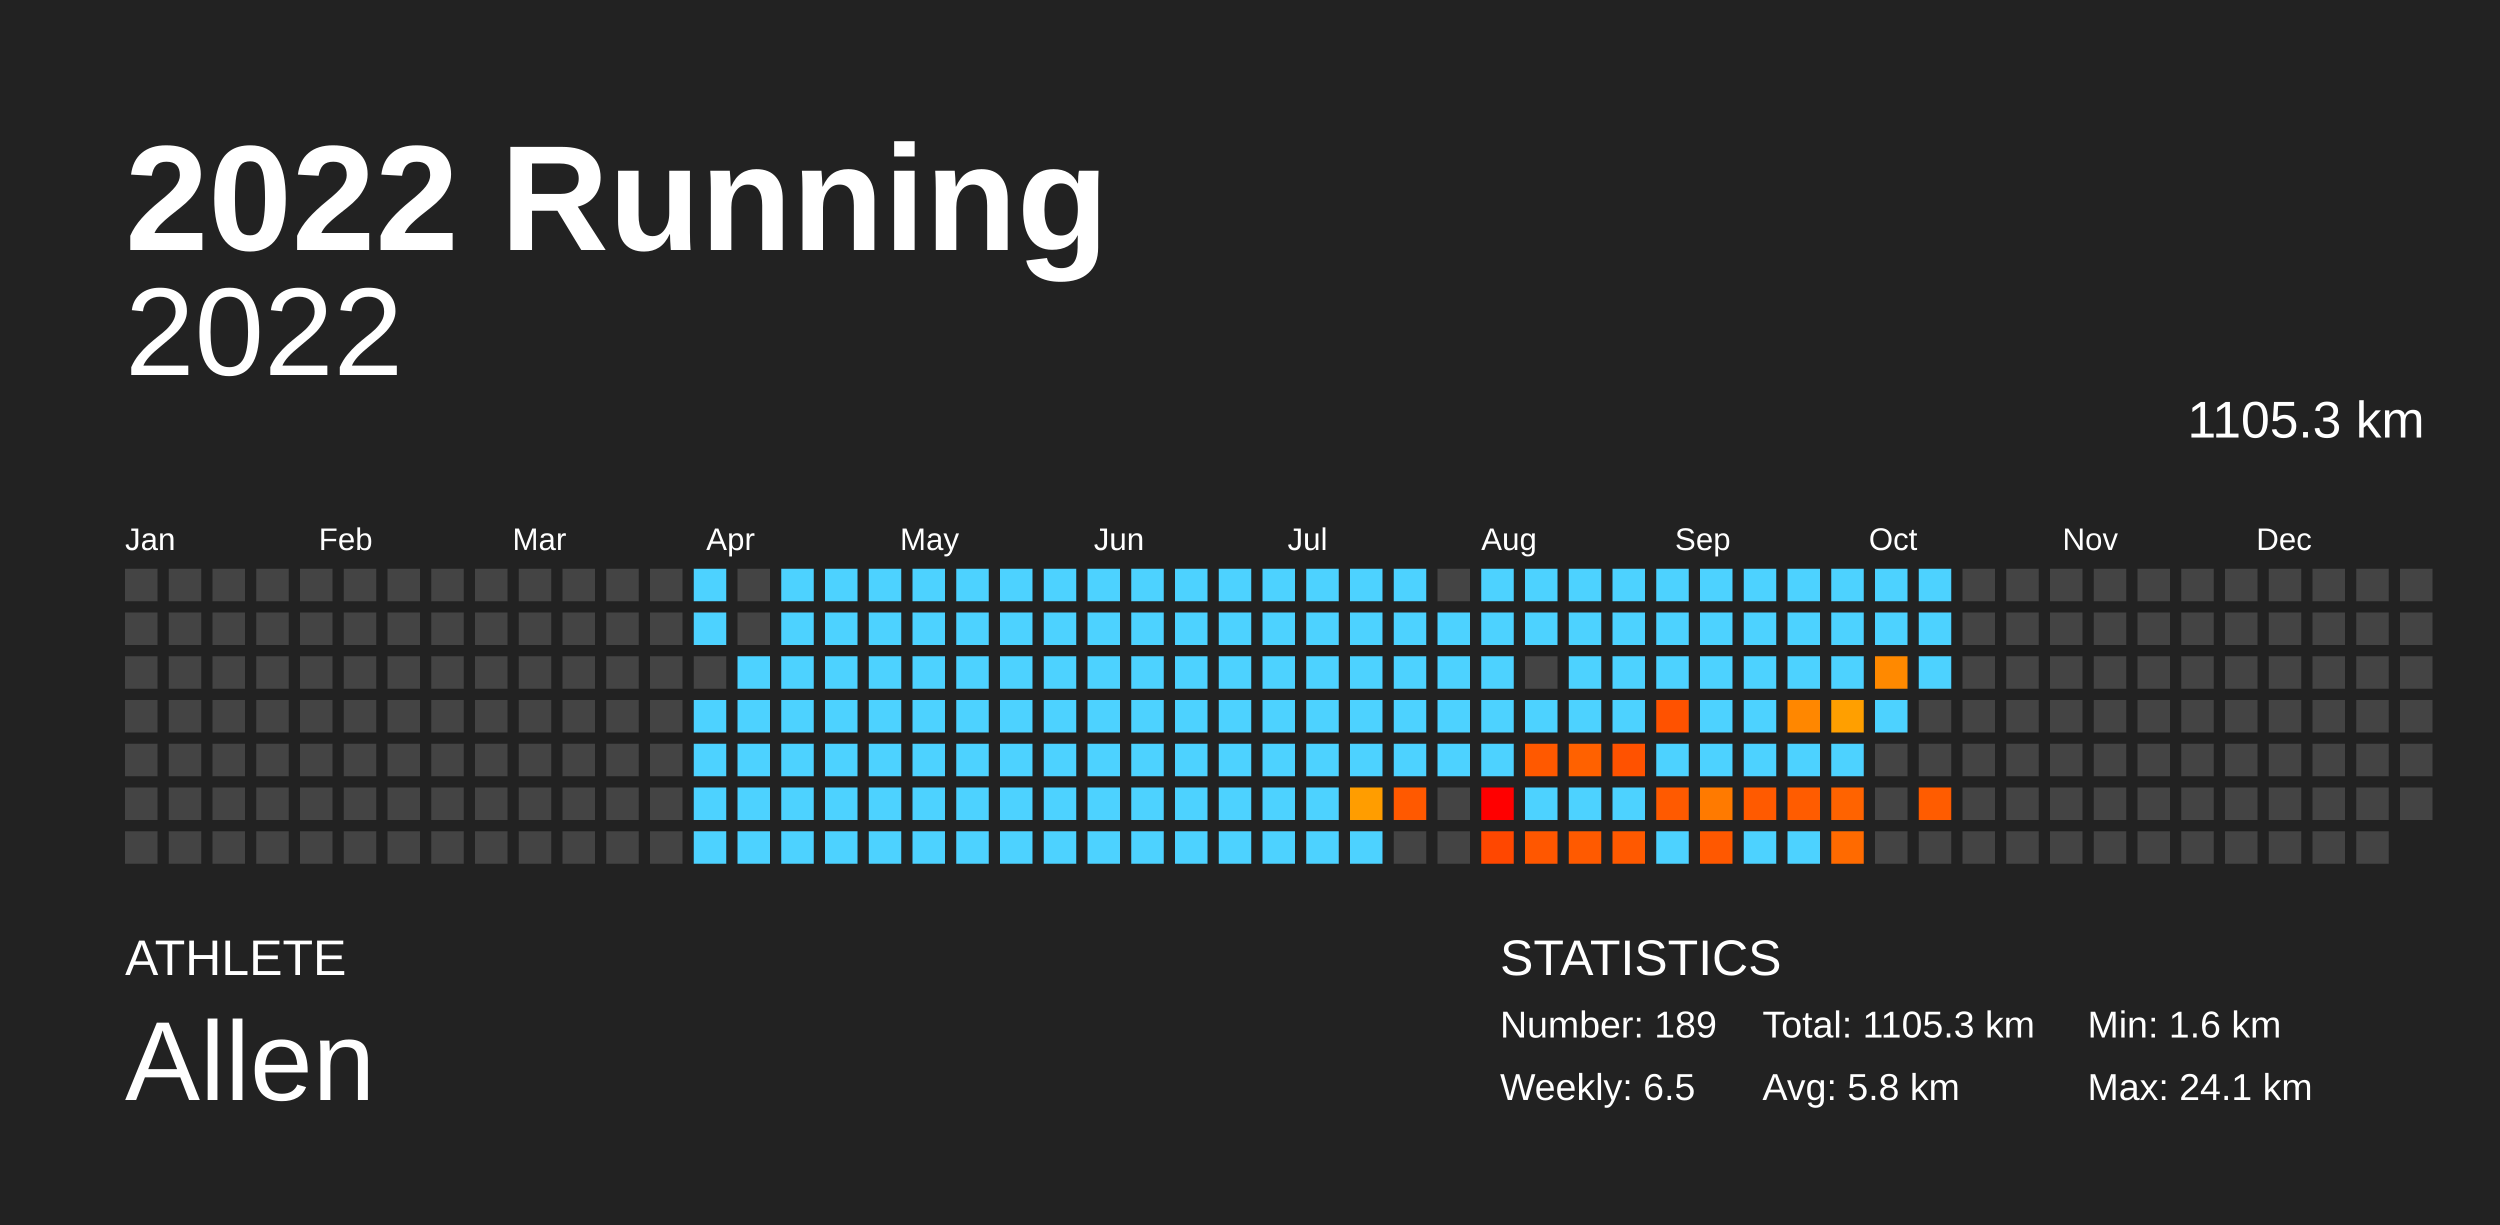
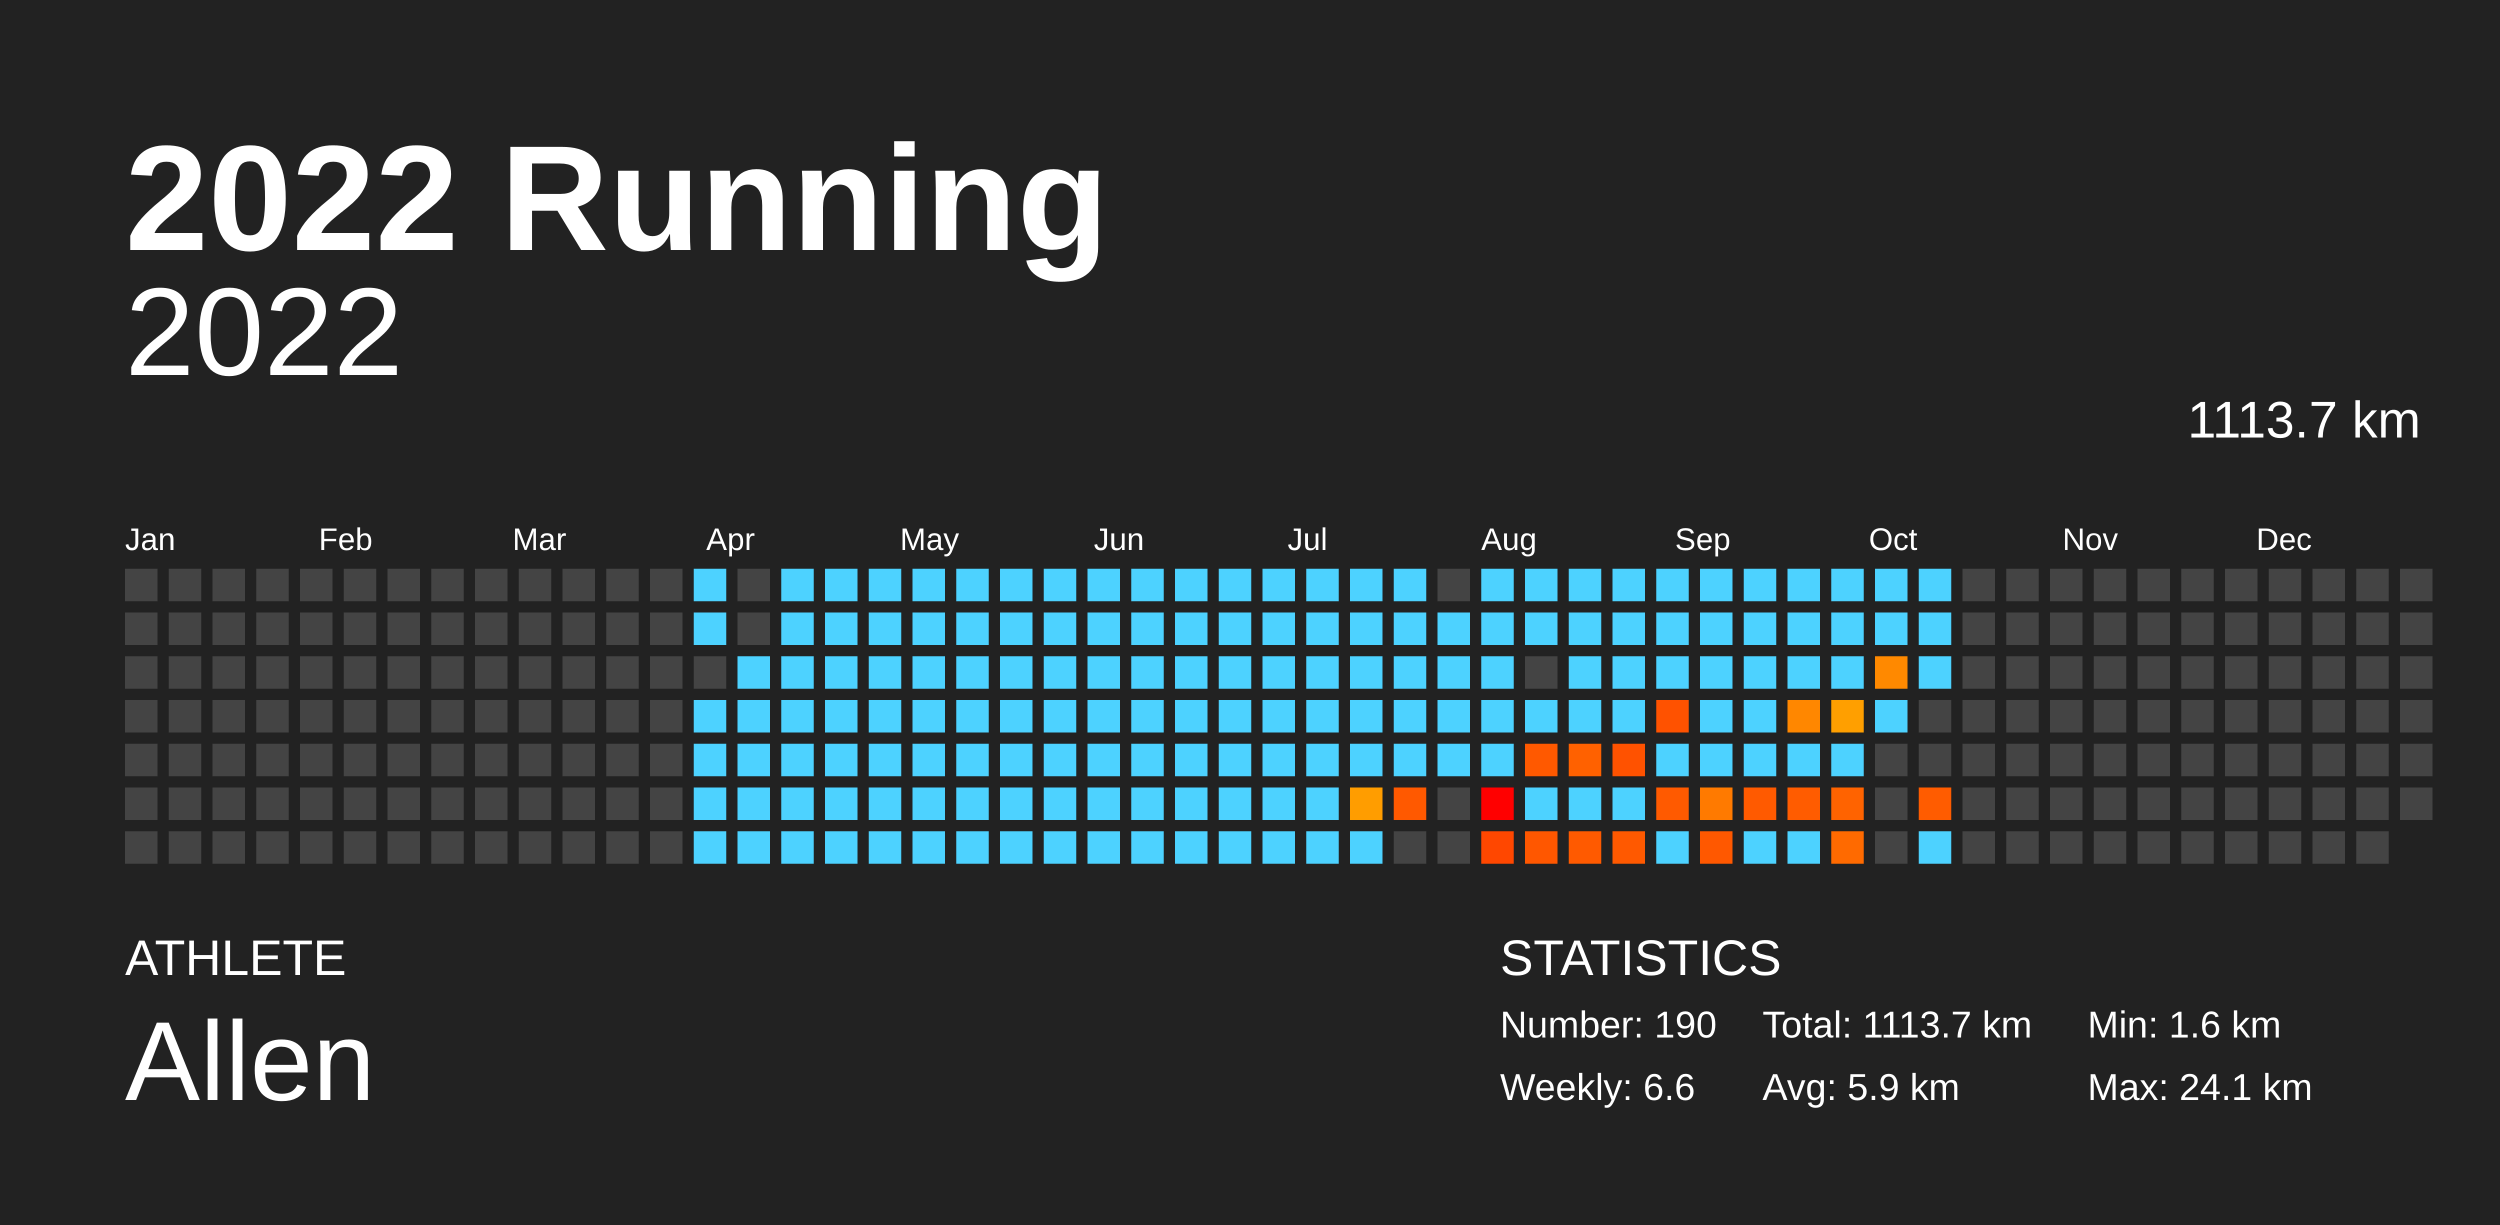
<svg xmlns="http://www.w3.org/2000/svg" baseProfile="full" height="98mm" version="1.1" viewBox="0,0,200,98" width="200mm">
  <defs />
  <rect fill="#222222" height="98" width="200" x="0" y="0" />
  <text fill="#FFFFFF" style="font-size:12px; font-family:Arial; font-weight:bold;" x="10" y="20">2022 Running</text>
  <text fill="#FFFFFF" style="font-size:4px; font-family:Arial" x="10" y="78">ATHLETE</text>
  <text fill="#FFFFFF" style="font-size:9px; font-family:Arial" x="10" y="88">Allen</text>
  <text fill="#FFFFFF" style="font-size:4px; font-family:Arial" x="120" y="78">STATISTICS</text>
-   <text fill="#FFFFFF" style="font-size:3px; font-family:Arial" x="120" y="83">Number: 189</text>
-   <text fill="#FFFFFF" style="font-size:3px; font-family:Arial" x="120" y="88">Weekly: 6.5</text>
-   <text fill="#FFFFFF" style="font-size:3px; font-family:Arial" x="141" y="83">Total: 1105.3 km</text>
-   <text fill="#FFFFFF" style="font-size:3px; font-family:Arial" x="141" y="88">Avg: 5.8 km</text>
+   <text fill="#FFFFFF" style="font-size:3px; font-family:Arial" x="120" y="83">Number: 190</text>
+   <text fill="#FFFFFF" style="font-size:3px; font-family:Arial" x="120" y="88">Weekly: 6.6</text>
+   <text fill="#FFFFFF" style="font-size:3px; font-family:Arial" x="141" y="83">Total: 1113.7 km</text>
+   <text fill="#FFFFFF" style="font-size:3px; font-family:Arial" x="141" y="88">Avg: 5.9 km</text>
  <text fill="#FFFFFF" style="font-size:3px; font-family:Arial" x="167" y="83">Min: 1.6 km</text>
  <text fill="#FFFFFF" style="font-size:3px; font-family:Arial" x="167" y="88">Max: 24.1 km</text>
  <text alignment-baseline="hanging" fill="#FFFFFF" style="font-size:10.0px; font-family:Arial;" x="10" y="30">2022</text>
-   <text alignment-baseline="hanging" fill="#FFFFFF" style="font-size:4.125px; font-family:Arial;" x="175" y="35">1105.3 km</text>
+   <text alignment-baseline="hanging" fill="#FFFFFF" style="font-size:4.125px; font-family:Arial;" x="175" y="35">1113.7 km</text>
  <text fill="#FFFFFF" style="font-size:2.5px; font-family:Arial" x="10.0" y="44">Jan</text>
  <text fill="#FFFFFF" style="font-size:2.5px; font-family:Arial" x="25.5" y="44">Feb</text>
  <text fill="#FFFFFF" style="font-size:2.5px; font-family:Arial" x="41.0" y="44">Mar</text>
  <text fill="#FFFFFF" style="font-size:2.5px; font-family:Arial" x="56.5" y="44">Apr</text>
  <text fill="#FFFFFF" style="font-size:2.5px; font-family:Arial" x="72.0" y="44">May</text>
  <text fill="#FFFFFF" style="font-size:2.5px; font-family:Arial" x="87.5" y="44">Jun</text>
  <text fill="#FFFFFF" style="font-size:2.5px; font-family:Arial" x="103.0" y="44">Jul</text>
  <text fill="#FFFFFF" style="font-size:2.5px; font-family:Arial" x="118.5" y="44">Aug</text>
  <text fill="#FFFFFF" style="font-size:2.5px; font-family:Arial" x="134.0" y="44">Sep</text>
  <text fill="#FFFFFF" style="font-size:2.5px; font-family:Arial" x="149.5" y="44">Oct</text>
  <text fill="#FFFFFF" style="font-size:2.5px; font-family:Arial" x="165.0" y="44">Nov</text>
  <text fill="#FFFFFF" style="font-size:2.5px; font-family:Arial" x="180.5" y="44">Dec</text>
  <rect fill="#444444" height="2.6" width="2.6" x="10.0" y="45.5" />
  <rect fill="#444444" height="2.6" width="2.6" x="10.0" y="49.0" />
  <rect fill="#444444" height="2.6" width="2.6" x="10.0" y="52.5" />
  <rect fill="#444444" height="2.6" width="2.6" x="10.0" y="56.0" />
  <rect fill="#444444" height="2.6" width="2.6" x="10.0" y="59.5" />
  <rect fill="#444444" height="2.6" width="2.6" x="10.0" y="63.0" />
  <rect fill="#444444" height="2.6" width="2.6" x="10.0" y="66.5" />
  <rect fill="#444444" height="2.6" width="2.6" x="13.5" y="45.5" />
  <rect fill="#444444" height="2.6" width="2.6" x="13.5" y="49.0" />
  <rect fill="#444444" height="2.6" width="2.6" x="13.5" y="52.5" />
  <rect fill="#444444" height="2.6" width="2.6" x="13.5" y="56.0" />
  <rect fill="#444444" height="2.6" width="2.6" x="13.5" y="59.5" />
  <rect fill="#444444" height="2.6" width="2.6" x="13.5" y="63.0" />
  <rect fill="#444444" height="2.6" width="2.6" x="13.5" y="66.5" />
  <rect fill="#444444" height="2.6" width="2.6" x="17.0" y="45.5" />
  <rect fill="#444444" height="2.6" width="2.6" x="17.0" y="49.0" />
  <rect fill="#444444" height="2.6" width="2.6" x="17.0" y="52.5" />
  <rect fill="#444444" height="2.6" width="2.6" x="17.0" y="56.0" />
  <rect fill="#444444" height="2.6" width="2.6" x="17.0" y="59.5" />
  <rect fill="#444444" height="2.6" width="2.6" x="17.0" y="63.0" />
  <rect fill="#444444" height="2.6" width="2.6" x="17.0" y="66.5" />
  <rect fill="#444444" height="2.6" width="2.6" x="20.5" y="45.5" />
  <rect fill="#444444" height="2.6" width="2.6" x="20.5" y="49.0" />
  <rect fill="#444444" height="2.6" width="2.6" x="20.5" y="52.5" />
  <rect fill="#444444" height="2.6" width="2.6" x="20.5" y="56.0" />
  <rect fill="#444444" height="2.6" width="2.6" x="20.5" y="59.5" />
  <rect fill="#444444" height="2.6" width="2.6" x="20.5" y="63.0" />
  <rect fill="#444444" height="2.6" width="2.6" x="20.5" y="66.5" />
  <rect fill="#444444" height="2.6" width="2.6" x="24.0" y="45.5" />
  <rect fill="#444444" height="2.6" width="2.6" x="24.0" y="49.0" />
  <rect fill="#444444" height="2.6" width="2.6" x="24.0" y="52.5" />
  <rect fill="#444444" height="2.6" width="2.6" x="24.0" y="56.0" />
  <rect fill="#444444" height="2.6" width="2.6" x="24.0" y="59.5" />
  <rect fill="#444444" height="2.6" width="2.6" x="24.0" y="63.0" />
  <rect fill="#444444" height="2.6" width="2.6" x="24.0" y="66.5" />
  <rect fill="#444444" height="2.6" width="2.6" x="27.5" y="45.5" />
  <rect fill="#444444" height="2.6" width="2.6" x="27.5" y="49.0" />
  <rect fill="#444444" height="2.6" width="2.6" x="27.5" y="52.5" />
  <rect fill="#444444" height="2.6" width="2.6" x="27.5" y="56.0" />
  <rect fill="#444444" height="2.6" width="2.6" x="27.5" y="59.5" />
  <rect fill="#444444" height="2.6" width="2.6" x="27.5" y="63.0" />
  <rect fill="#444444" height="2.6" width="2.6" x="27.5" y="66.5" />
  <rect fill="#444444" height="2.6" width="2.6" x="31.0" y="45.5" />
  <rect fill="#444444" height="2.6" width="2.6" x="31.0" y="49.0" />
  <rect fill="#444444" height="2.6" width="2.6" x="31.0" y="52.5" />
  <rect fill="#444444" height="2.6" width="2.6" x="31.0" y="56.0" />
  <rect fill="#444444" height="2.6" width="2.6" x="31.0" y="59.5" />
  <rect fill="#444444" height="2.6" width="2.6" x="31.0" y="63.0" />
  <rect fill="#444444" height="2.6" width="2.6" x="31.0" y="66.5" />
  <rect fill="#444444" height="2.6" width="2.6" x="34.5" y="45.5" />
  <rect fill="#444444" height="2.6" width="2.6" x="34.5" y="49.0" />
  <rect fill="#444444" height="2.6" width="2.6" x="34.5" y="52.5" />
  <rect fill="#444444" height="2.6" width="2.6" x="34.5" y="56.0" />
  <rect fill="#444444" height="2.6" width="2.6" x="34.5" y="59.5" />
  <rect fill="#444444" height="2.6" width="2.6" x="34.5" y="63.0" />
  <rect fill="#444444" height="2.6" width="2.6" x="34.5" y="66.5" />
  <rect fill="#444444" height="2.6" width="2.6" x="38.0" y="45.5" />
  <rect fill="#444444" height="2.6" width="2.6" x="38.0" y="49.0" />
  <rect fill="#444444" height="2.6" width="2.6" x="38.0" y="52.5" />
  <rect fill="#444444" height="2.6" width="2.6" x="38.0" y="56.0" />
  <rect fill="#444444" height="2.6" width="2.6" x="38.0" y="59.5" />
  <rect fill="#444444" height="2.6" width="2.6" x="38.0" y="63.0" />
  <rect fill="#444444" height="2.6" width="2.6" x="38.0" y="66.5" />
  <rect fill="#444444" height="2.6" width="2.6" x="41.5" y="45.5" />
  <rect fill="#444444" height="2.6" width="2.6" x="41.5" y="49.0" />
  <rect fill="#444444" height="2.6" width="2.6" x="41.5" y="52.5" />
  <rect fill="#444444" height="2.6" width="2.6" x="41.5" y="56.0" />
  <rect fill="#444444" height="2.6" width="2.6" x="41.5" y="59.5" />
  <rect fill="#444444" height="2.6" width="2.6" x="41.5" y="63.0" />
  <rect fill="#444444" height="2.6" width="2.6" x="41.5" y="66.5" />
  <rect fill="#444444" height="2.6" width="2.6" x="45.0" y="45.5" />
  <rect fill="#444444" height="2.6" width="2.6" x="45.0" y="49.0" />
  <rect fill="#444444" height="2.6" width="2.6" x="45.0" y="52.5" />
  <rect fill="#444444" height="2.6" width="2.6" x="45.0" y="56.0" />
  <rect fill="#444444" height="2.6" width="2.6" x="45.0" y="59.5" />
  <rect fill="#444444" height="2.6" width="2.6" x="45.0" y="63.0" />
  <rect fill="#444444" height="2.6" width="2.6" x="45.0" y="66.5" />
  <rect fill="#444444" height="2.6" width="2.6" x="48.5" y="45.5" />
  <rect fill="#444444" height="2.6" width="2.6" x="48.5" y="49.0" />
  <rect fill="#444444" height="2.6" width="2.6" x="48.5" y="52.5" />
  <rect fill="#444444" height="2.6" width="2.6" x="48.5" y="56.0" />
  <rect fill="#444444" height="2.6" width="2.6" x="48.5" y="59.5" />
  <rect fill="#444444" height="2.6" width="2.6" x="48.5" y="63.0" />
  <rect fill="#444444" height="2.6" width="2.6" x="48.5" y="66.5" />
  <rect fill="#444444" height="2.6" width="2.6" x="52.0" y="45.5" />
  <rect fill="#444444" height="2.6" width="2.6" x="52.0" y="49.0" />
  <rect fill="#444444" height="2.6" width="2.6" x="52.0" y="52.5" />
  <rect fill="#444444" height="2.6" width="2.6" x="52.0" y="56.0" />
  <rect fill="#444444" height="2.6" width="2.6" x="52.0" y="59.5" />
  <rect fill="#444444" height="2.6" width="2.6" x="52.0" y="63.0" />
  <rect fill="#444444" height="2.6" width="2.6" x="52.0" y="66.5" />
  <rect fill="#4dd2ff" height="2.6" width="2.6" x="55.5" y="45.5" />
  <rect fill="#4dd2ff" height="2.6" width="2.6" x="55.5" y="49.0" />
  <rect fill="#444444" height="2.6" width="2.6" x="55.5" y="52.5" />
  <rect fill="#4dd2ff" height="2.6" width="2.6" x="55.5" y="56.0" />
  <rect fill="#4dd2ff" height="2.6" width="2.6" x="55.5" y="59.5" />
  <rect fill="#4dd2ff" height="2.6" width="2.6" x="55.5" y="63.0" />
  <rect fill="#4dd2ff" height="2.6" width="2.6" x="55.5" y="66.5" />
  <rect fill="#444444" height="2.6" width="2.6" x="59.0" y="45.5" />
  <rect fill="#444444" height="2.6" width="2.6" x="59.0" y="49.0" />
  <rect fill="#4dd2ff" height="2.6" width="2.6" x="59.0" y="52.5" />
  <rect fill="#4dd2ff" height="2.6" width="2.6" x="59.0" y="56.0" />
  <rect fill="#4dd2ff" height="2.6" width="2.6" x="59.0" y="59.5" />
  <rect fill="#4dd2ff" height="2.6" width="2.6" x="59.0" y="63.0" />
  <rect fill="#4dd2ff" height="2.6" width="2.6" x="59.0" y="66.5" />
  <rect fill="#4dd2ff" height="2.6" width="2.6" x="62.5" y="45.5" />
  <rect fill="#4dd2ff" height="2.6" width="2.6" x="62.5" y="49.0" />
  <rect fill="#4dd2ff" height="2.6" width="2.6" x="62.5" y="52.5" />
  <rect fill="#4dd2ff" height="2.6" width="2.6" x="62.5" y="56.0" />
  <rect fill="#4dd2ff" height="2.6" width="2.6" x="62.5" y="59.5" />
  <rect fill="#4dd2ff" height="2.6" width="2.6" x="62.5" y="63.0" />
  <rect fill="#4dd2ff" height="2.6" width="2.6" x="62.5" y="66.5" />
  <rect fill="#4dd2ff" height="2.6" width="2.6" x="66.0" y="45.5" />
  <rect fill="#4dd2ff" height="2.6" width="2.6" x="66.0" y="49.0" />
  <rect fill="#4dd2ff" height="2.6" width="2.6" x="66.0" y="52.5" />
  <rect fill="#4dd2ff" height="2.6" width="2.6" x="66.0" y="56.0" />
  <rect fill="#4dd2ff" height="2.6" width="2.6" x="66.0" y="59.5" />
  <rect fill="#4dd2ff" height="2.6" width="2.6" x="66.0" y="63.0" />
  <rect fill="#4dd2ff" height="2.6" width="2.6" x="66.0" y="66.5" />
  <rect fill="#4dd2ff" height="2.6" width="2.6" x="69.5" y="45.5" />
  <rect fill="#4dd2ff" height="2.6" width="2.6" x="69.5" y="49.0" />
  <rect fill="#4dd2ff" height="2.6" width="2.6" x="69.5" y="52.5" />
  <rect fill="#4dd2ff" height="2.6" width="2.6" x="69.5" y="56.0" />
  <rect fill="#4dd2ff" height="2.6" width="2.6" x="69.5" y="59.5" />
  <rect fill="#4dd2ff" height="2.6" width="2.6" x="69.5" y="63.0" />
  <rect fill="#4dd2ff" height="2.6" width="2.6" x="69.5" y="66.5" />
  <rect fill="#4dd2ff" height="2.6" width="2.6" x="73.0" y="45.5" />
  <rect fill="#4dd2ff" height="2.6" width="2.6" x="73.0" y="49.0" />
  <rect fill="#4dd2ff" height="2.6" width="2.6" x="73.0" y="52.5" />
  <rect fill="#4dd2ff" height="2.6" width="2.6" x="73.0" y="56.0" />
  <rect fill="#4dd2ff" height="2.6" width="2.6" x="73.0" y="59.5" />
  <rect fill="#4dd2ff" height="2.6" width="2.6" x="73.0" y="63.0" />
  <rect fill="#4dd2ff" height="2.6" width="2.6" x="73.0" y="66.5" />
  <rect fill="#4dd2ff" height="2.6" width="2.6" x="76.5" y="45.5" />
  <rect fill="#4dd2ff" height="2.6" width="2.6" x="76.5" y="49.0" />
  <rect fill="#4dd2ff" height="2.6" width="2.6" x="76.5" y="52.5" />
  <rect fill="#4dd2ff" height="2.6" width="2.6" x="76.5" y="56.0" />
  <rect fill="#4dd2ff" height="2.6" width="2.6" x="76.5" y="59.5" />
  <rect fill="#4dd2ff" height="2.6" width="2.6" x="76.5" y="63.0" />
  <rect fill="#4dd2ff" height="2.6" width="2.6" x="76.5" y="66.5" />
  <rect fill="#4dd2ff" height="2.6" width="2.6" x="80.0" y="45.5" />
  <rect fill="#4dd2ff" height="2.6" width="2.6" x="80.0" y="49.0" />
  <rect fill="#4dd2ff" height="2.6" width="2.6" x="80.0" y="52.5" />
  <rect fill="#4dd2ff" height="2.6" width="2.6" x="80.0" y="56.0" />
  <rect fill="#4dd2ff" height="2.6" width="2.6" x="80.0" y="59.5" />
  <rect fill="#4dd2ff" height="2.6" width="2.6" x="80.0" y="63.0" />
  <rect fill="#4dd2ff" height="2.6" width="2.6" x="80.0" y="66.5" />
  <rect fill="#4dd2ff" height="2.6" width="2.6" x="83.5" y="45.5" />
  <rect fill="#4dd2ff" height="2.6" width="2.6" x="83.5" y="49.0" />
  <rect fill="#4dd2ff" height="2.6" width="2.6" x="83.5" y="52.5" />
  <rect fill="#4dd2ff" height="2.6" width="2.6" x="83.5" y="56.0" />
  <rect fill="#4dd2ff" height="2.6" width="2.6" x="83.5" y="59.5" />
  <rect fill="#4dd2ff" height="2.6" width="2.6" x="83.5" y="63.0" />
  <rect fill="#4dd2ff" height="2.6" width="2.6" x="83.5" y="66.5" />
  <rect fill="#4dd2ff" height="2.6" width="2.6" x="87.0" y="45.5" />
  <rect fill="#4dd2ff" height="2.6" width="2.6" x="87.0" y="49.0" />
  <rect fill="#4dd2ff" height="2.6" width="2.6" x="87.0" y="52.5" />
  <rect fill="#4dd2ff" height="2.6" width="2.6" x="87.0" y="56.0" />
  <rect fill="#4dd2ff" height="2.6" width="2.6" x="87.0" y="59.5" />
  <rect fill="#4dd2ff" height="2.6" width="2.6" x="87.0" y="63.0" />
  <rect fill="#4dd2ff" height="2.6" width="2.6" x="87.0" y="66.5" />
  <rect fill="#4dd2ff" height="2.6" width="2.6" x="90.5" y="45.5" />
  <rect fill="#4dd2ff" height="2.6" width="2.6" x="90.5" y="49.0" />
  <rect fill="#4dd2ff" height="2.6" width="2.6" x="90.5" y="52.5" />
  <rect fill="#4dd2ff" height="2.6" width="2.6" x="90.5" y="56.0" />
  <rect fill="#4dd2ff" height="2.6" width="2.6" x="90.5" y="59.5" />
  <rect fill="#4dd2ff" height="2.6" width="2.6" x="90.5" y="63.0" />
  <rect fill="#4dd2ff" height="2.6" width="2.6" x="90.5" y="66.5" />
  <rect fill="#4dd2ff" height="2.6" width="2.6" x="94.0" y="45.5" />
  <rect fill="#4dd2ff" height="2.6" width="2.6" x="94.0" y="49.0" />
  <rect fill="#4dd2ff" height="2.6" width="2.6" x="94.0" y="52.5" />
  <rect fill="#4dd2ff" height="2.6" width="2.6" x="94.0" y="56.0" />
  <rect fill="#4dd2ff" height="2.6" width="2.6" x="94.0" y="59.5" />
  <rect fill="#4dd2ff" height="2.6" width="2.6" x="94.0" y="63.0" />
  <rect fill="#4dd2ff" height="2.6" width="2.6" x="94.0" y="66.5" />
  <rect fill="#4dd2ff" height="2.6" width="2.6" x="97.5" y="45.5" />
  <rect fill="#4dd2ff" height="2.6" width="2.6" x="97.5" y="49.0" />
  <rect fill="#4dd2ff" height="2.6" width="2.6" x="97.5" y="52.5" />
  <rect fill="#4dd2ff" height="2.6" width="2.6" x="97.5" y="56.0" />
  <rect fill="#4dd2ff" height="2.6" width="2.6" x="97.5" y="59.5" />
  <rect fill="#4dd2ff" height="2.6" width="2.6" x="97.5" y="63.0" />
  <rect fill="#4dd2ff" height="2.6" width="2.6" x="97.5" y="66.5" />
  <rect fill="#4dd2ff" height="2.6" width="2.6" x="101.0" y="45.5" />
  <rect fill="#4dd2ff" height="2.6" width="2.6" x="101.0" y="49.0" />
  <rect fill="#4dd2ff" height="2.6" width="2.6" x="101.0" y="52.5" />
  <rect fill="#4dd2ff" height="2.6" width="2.6" x="101.0" y="56.0" />
  <rect fill="#4dd2ff" height="2.6" width="2.6" x="101.0" y="59.5" />
  <rect fill="#4dd2ff" height="2.6" width="2.6" x="101.0" y="63.0" />
  <rect fill="#4dd2ff" height="2.6" width="2.6" x="101.0" y="66.5" />
  <rect fill="#4dd2ff" height="2.6" width="2.6" x="104.5" y="45.5" />
  <rect fill="#4dd2ff" height="2.6" width="2.6" x="104.5" y="49.0" />
  <rect fill="#4dd2ff" height="2.6" width="2.6" x="104.5" y="52.5" />
  <rect fill="#4dd2ff" height="2.6" width="2.6" x="104.5" y="56.0" />
  <rect fill="#4dd2ff" height="2.6" width="2.6" x="104.5" y="59.5" />
  <rect fill="#4dd2ff" height="2.6" width="2.6" x="104.5" y="63.0" />
  <rect fill="#4dd2ff" height="2.6" width="2.6" x="104.5" y="66.5" />
  <rect fill="#4dd2ff" height="2.6" width="2.6" x="108.0" y="45.5" />
  <rect fill="#4dd2ff" height="2.6" width="2.6" x="108.0" y="49.0" />
  <rect fill="#4dd2ff" height="2.6" width="2.6" x="108.0" y="52.5" />
  <rect fill="#4dd2ff" height="2.6" width="2.6" x="108.0" y="56.0" />
  <rect fill="#4dd2ff" height="2.6" width="2.6" x="108.0" y="59.5" />
  <rect fill="#ff9d00" height="2.6" width="2.6" x="108.0" y="63.0" />
  <rect fill="#4dd2ff" height="2.6" width="2.6" x="108.0" y="66.5" />
  <rect fill="#4dd2ff" height="2.6" width="2.6" x="111.5" y="45.5" />
  <rect fill="#4dd2ff" height="2.6" width="2.6" x="111.5" y="49.0" />
  <rect fill="#4dd2ff" height="2.6" width="2.6" x="111.5" y="52.5" />
  <rect fill="#4dd2ff" height="2.6" width="2.6" x="111.5" y="56.0" />
  <rect fill="#4dd2ff" height="2.6" width="2.6" x="111.5" y="59.5" />
  <rect fill="#ff5900" height="2.6" width="2.6" x="111.5" y="63.0" />
  <rect fill="#444444" height="2.6" width="2.6" x="111.5" y="66.5" />
  <rect fill="#444444" height="2.6" width="2.6" x="115.0" y="45.5" />
  <rect fill="#4dd2ff" height="2.6" width="2.6" x="115.0" y="49.0" />
  <rect fill="#4dd2ff" height="2.6" width="2.6" x="115.0" y="52.5" />
  <rect fill="#4dd2ff" height="2.6" width="2.6" x="115.0" y="56.0" />
  <rect fill="#4dd2ff" height="2.6" width="2.6" x="115.0" y="59.5" />
  <rect fill="#444444" height="2.6" width="2.6" x="115.0" y="63.0" />
  <rect fill="#444444" height="2.6" width="2.6" x="115.0" y="66.5" />
  <rect fill="#4dd2ff" height="2.6" width="2.6" x="118.5" y="45.5" />
  <rect fill="#4dd2ff" height="2.6" width="2.6" x="118.5" y="49.0" />
  <rect fill="#4dd2ff" height="2.6" width="2.6" x="118.5" y="52.5" />
  <rect fill="#4dd2ff" height="2.6" width="2.6" x="118.5" y="56.0" />
  <rect fill="#4dd2ff" height="2.6" width="2.6" x="118.5" y="59.5" />
  <rect fill="red" height="2.6" width="2.6" x="118.5" y="63.0" />
  <rect fill="#ff4700" height="2.6" width="2.6" x="118.5" y="66.5" />
  <rect fill="#4dd2ff" height="2.6" width="2.6" x="122.0" y="45.5" />
  <rect fill="#4dd2ff" height="2.6" width="2.6" x="122.0" y="49.0" />
  <rect fill="#444444" height="2.6" width="2.6" x="122.0" y="52.5" />
  <rect fill="#4dd2ff" height="2.6" width="2.6" x="122.0" y="56.0" />
  <rect fill="#ff5900" height="2.6" width="2.6" x="122.0" y="59.5" />
  <rect fill="#4dd2ff" height="2.6" width="2.6" x="122.0" y="63.0" />
  <rect fill="#ff5700" height="2.6" width="2.6" x="122.0" y="66.5" />
  <rect fill="#4dd2ff" height="2.6" width="2.6" x="125.5" y="45.5" />
  <rect fill="#4dd2ff" height="2.6" width="2.6" x="125.5" y="49.0" />
  <rect fill="#4dd2ff" height="2.6" width="2.6" x="125.5" y="52.5" />
  <rect fill="#4dd2ff" height="2.6" width="2.6" x="125.5" y="56.0" />
  <rect fill="#ff6100" height="2.6" width="2.6" x="125.5" y="59.5" />
  <rect fill="#4dd2ff" height="2.6" width="2.6" x="125.5" y="63.0" />
  <rect fill="#ff5a00" height="2.6" width="2.6" x="125.5" y="66.5" />
  <rect fill="#4dd2ff" height="2.6" width="2.6" x="129.0" y="45.5" />
  <rect fill="#4dd2ff" height="2.6" width="2.6" x="129.0" y="49.0" />
  <rect fill="#4dd2ff" height="2.6" width="2.6" x="129.0" y="52.5" />
  <rect fill="#4dd2ff" height="2.6" width="2.6" x="129.0" y="56.0" />
  <rect fill="#ff5200" height="2.6" width="2.6" x="129.0" y="59.5" />
  <rect fill="#4dd2ff" height="2.6" width="2.6" x="129.0" y="63.0" />
  <rect fill="#ff5900" height="2.6" width="2.6" x="129.0" y="66.5" />
  <rect fill="#4dd2ff" height="2.6" width="2.6" x="132.5" y="45.5" />
  <rect fill="#4dd2ff" height="2.6" width="2.6" x="132.5" y="49.0" />
  <rect fill="#4dd2ff" height="2.6" width="2.6" x="132.5" y="52.5" />
  <rect fill="#ff5200" height="2.6" width="2.6" x="132.5" y="56.0" />
  <rect fill="#4dd2ff" height="2.6" width="2.6" x="132.5" y="59.5" />
  <rect fill="#ff5a00" height="2.6" width="2.6" x="132.5" y="63.0" />
  <rect fill="#4dd2ff" height="2.6" width="2.6" x="132.5" y="66.5" />
  <rect fill="#4dd2ff" height="2.6" width="2.6" x="136.0" y="45.5" />
  <rect fill="#4dd2ff" height="2.6" width="2.6" x="136.0" y="49.0" />
  <rect fill="#4dd2ff" height="2.6" width="2.6" x="136.0" y="52.5" />
  <rect fill="#4dd2ff" height="2.6" width="2.6" x="136.0" y="56.0" />
  <rect fill="#4dd2ff" height="2.6" width="2.6" x="136.0" y="59.5" />
  <rect fill="#ff7a00" height="2.6" width="2.6" x="136.0" y="63.0" />
  <rect fill="#ff5800" height="2.6" width="2.6" x="136.0" y="66.5" />
  <rect fill="#4dd2ff" height="2.6" width="2.6" x="139.5" y="45.5" />
  <rect fill="#4dd2ff" height="2.6" width="2.6" x="139.5" y="49.0" />
  <rect fill="#4dd2ff" height="2.6" width="2.6" x="139.5" y="52.5" />
  <rect fill="#4dd2ff" height="2.6" width="2.6" x="139.5" y="56.0" />
  <rect fill="#4dd2ff" height="2.6" width="2.6" x="139.5" y="59.5" />
  <rect fill="#ff5a00" height="2.6" width="2.6" x="139.5" y="63.0" />
  <rect fill="#4dd2ff" height="2.6" width="2.6" x="139.5" y="66.5" />
  <rect fill="#4dd2ff" height="2.6" width="2.6" x="143.0" y="45.5" />
  <rect fill="#4dd2ff" height="2.6" width="2.6" x="143.0" y="49.0" />
  <rect fill="#4dd2ff" height="2.6" width="2.6" x="143.0" y="52.5" />
  <rect fill="#ff8700" height="2.6" width="2.6" x="143.0" y="56.0" />
  <rect fill="#4dd2ff" height="2.6" width="2.6" x="143.0" y="59.5" />
  <rect fill="#ff5c00" height="2.6" width="2.6" x="143.0" y="63.0" />
  <rect fill="#4dd2ff" height="2.6" width="2.6" x="143.0" y="66.5" />
  <rect fill="#4dd2ff" height="2.6" width="2.6" x="146.5" y="45.5" />
  <rect fill="#4dd2ff" height="2.6" width="2.6" x="146.5" y="49.0" />
  <rect fill="#4dd2ff" height="2.6" width="2.6" x="146.5" y="52.5" />
  <rect fill="#ff9f00" height="2.6" width="2.6" x="146.5" y="56.0" />
  <rect fill="#4dd2ff" height="2.6" width="2.6" x="146.5" y="59.5" />
  <rect fill="#ff6300" height="2.6" width="2.6" x="146.5" y="63.0" />
  <rect fill="#ff6a00" height="2.6" width="2.6" x="146.5" y="66.5" />
  <rect fill="#4dd2ff" height="2.6" width="2.6" x="150.0" y="45.5" />
  <rect fill="#4dd2ff" height="2.6" width="2.6" x="150.0" y="49.0" />
  <rect fill="#ff8900" height="2.6" width="2.6" x="150.0" y="52.5" />
  <rect fill="#4dd2ff" height="2.6" width="2.6" x="150.0" y="56.0" />
  <rect fill="#444444" height="2.6" width="2.6" x="150.0" y="59.5" />
  <rect fill="#444444" height="2.6" width="2.6" x="150.0" y="63.0" />
  <rect fill="#444444" height="2.6" width="2.6" x="150.0" y="66.5" />
  <rect fill="#4dd2ff" height="2.6" width="2.6" x="153.5" y="45.5" />
  <rect fill="#4dd2ff" height="2.6" width="2.6" x="153.5" y="49.0" />
  <rect fill="#4dd2ff" height="2.6" width="2.6" x="153.5" y="52.5" />
  <rect fill="#444444" height="2.6" width="2.6" x="153.5" y="56.0" />
  <rect fill="#444444" height="2.6" width="2.6" x="153.5" y="59.5" />
  <rect fill="#ff5c00" height="2.6" width="2.6" x="153.5" y="63.0" />
-   <rect fill="#444444" height="2.6" width="2.6" x="153.5" y="66.5" />
+   <rect fill="#4dd2ff" height="2.6" width="2.6" x="153.5" y="66.5" />
  <rect fill="#444444" height="2.6" width="2.6" x="157.0" y="45.5" />
  <rect fill="#444444" height="2.6" width="2.6" x="157.0" y="49.0" />
  <rect fill="#444444" height="2.6" width="2.6" x="157.0" y="52.5" />
  <rect fill="#444444" height="2.6" width="2.6" x="157.0" y="56.0" />
  <rect fill="#444444" height="2.6" width="2.6" x="157.0" y="59.5" />
  <rect fill="#444444" height="2.6" width="2.6" x="157.0" y="63.0" />
  <rect fill="#444444" height="2.6" width="2.6" x="157.0" y="66.5" />
  <rect fill="#444444" height="2.6" width="2.6" x="160.5" y="45.5" />
  <rect fill="#444444" height="2.6" width="2.6" x="160.5" y="49.0" />
  <rect fill="#444444" height="2.6" width="2.6" x="160.5" y="52.5" />
  <rect fill="#444444" height="2.6" width="2.6" x="160.5" y="56.0" />
  <rect fill="#444444" height="2.6" width="2.6" x="160.5" y="59.5" />
  <rect fill="#444444" height="2.6" width="2.6" x="160.5" y="63.0" />
  <rect fill="#444444" height="2.6" width="2.6" x="160.5" y="66.5" />
  <rect fill="#444444" height="2.6" width="2.6" x="164.0" y="45.5" />
  <rect fill="#444444" height="2.6" width="2.6" x="164.0" y="49.0" />
  <rect fill="#444444" height="2.6" width="2.6" x="164.0" y="52.5" />
  <rect fill="#444444" height="2.6" width="2.6" x="164.0" y="56.0" />
  <rect fill="#444444" height="2.6" width="2.6" x="164.0" y="59.5" />
  <rect fill="#444444" height="2.6" width="2.6" x="164.0" y="63.0" />
  <rect fill="#444444" height="2.6" width="2.6" x="164.0" y="66.5" />
  <rect fill="#444444" height="2.6" width="2.6" x="167.5" y="45.5" />
  <rect fill="#444444" height="2.6" width="2.6" x="167.5" y="49.0" />
  <rect fill="#444444" height="2.6" width="2.6" x="167.5" y="52.5" />
  <rect fill="#444444" height="2.6" width="2.6" x="167.5" y="56.0" />
  <rect fill="#444444" height="2.6" width="2.6" x="167.5" y="59.5" />
  <rect fill="#444444" height="2.6" width="2.6" x="167.5" y="63.0" />
  <rect fill="#444444" height="2.6" width="2.6" x="167.5" y="66.5" />
  <rect fill="#444444" height="2.6" width="2.6" x="171.0" y="45.5" />
  <rect fill="#444444" height="2.6" width="2.6" x="171.0" y="49.0" />
  <rect fill="#444444" height="2.6" width="2.6" x="171.0" y="52.5" />
  <rect fill="#444444" height="2.6" width="2.6" x="171.0" y="56.0" />
  <rect fill="#444444" height="2.6" width="2.6" x="171.0" y="59.5" />
  <rect fill="#444444" height="2.6" width="2.6" x="171.0" y="63.0" />
  <rect fill="#444444" height="2.6" width="2.6" x="171.0" y="66.5" />
  <rect fill="#444444" height="2.6" width="2.6" x="174.5" y="45.5" />
  <rect fill="#444444" height="2.6" width="2.6" x="174.5" y="49.0" />
  <rect fill="#444444" height="2.6" width="2.6" x="174.5" y="52.5" />
  <rect fill="#444444" height="2.6" width="2.6" x="174.5" y="56.0" />
  <rect fill="#444444" height="2.6" width="2.6" x="174.5" y="59.5" />
  <rect fill="#444444" height="2.6" width="2.6" x="174.5" y="63.0" />
  <rect fill="#444444" height="2.6" width="2.6" x="174.5" y="66.5" />
  <rect fill="#444444" height="2.6" width="2.6" x="178.0" y="45.5" />
  <rect fill="#444444" height="2.6" width="2.6" x="178.0" y="49.0" />
  <rect fill="#444444" height="2.6" width="2.6" x="178.0" y="52.5" />
  <rect fill="#444444" height="2.6" width="2.6" x="178.0" y="56.0" />
  <rect fill="#444444" height="2.6" width="2.6" x="178.0" y="59.5" />
  <rect fill="#444444" height="2.6" width="2.6" x="178.0" y="63.0" />
  <rect fill="#444444" height="2.6" width="2.6" x="178.0" y="66.5" />
  <rect fill="#444444" height="2.6" width="2.6" x="181.5" y="45.5" />
  <rect fill="#444444" height="2.6" width="2.6" x="181.5" y="49.0" />
  <rect fill="#444444" height="2.6" width="2.6" x="181.5" y="52.5" />
  <rect fill="#444444" height="2.6" width="2.6" x="181.5" y="56.0" />
  <rect fill="#444444" height="2.6" width="2.6" x="181.5" y="59.5" />
  <rect fill="#444444" height="2.6" width="2.6" x="181.5" y="63.0" />
  <rect fill="#444444" height="2.6" width="2.6" x="181.5" y="66.5" />
  <rect fill="#444444" height="2.6" width="2.6" x="185.0" y="45.5" />
  <rect fill="#444444" height="2.6" width="2.6" x="185.0" y="49.0" />
  <rect fill="#444444" height="2.6" width="2.6" x="185.0" y="52.5" />
  <rect fill="#444444" height="2.6" width="2.6" x="185.0" y="56.0" />
  <rect fill="#444444" height="2.6" width="2.6" x="185.0" y="59.5" />
  <rect fill="#444444" height="2.6" width="2.6" x="185.0" y="63.0" />
  <rect fill="#444444" height="2.6" width="2.6" x="185.0" y="66.5" />
  <rect fill="#444444" height="2.6" width="2.6" x="188.5" y="45.5" />
  <rect fill="#444444" height="2.6" width="2.6" x="188.5" y="49.0" />
  <rect fill="#444444" height="2.6" width="2.6" x="188.5" y="52.5" />
  <rect fill="#444444" height="2.6" width="2.6" x="188.5" y="56.0" />
  <rect fill="#444444" height="2.6" width="2.6" x="188.5" y="59.5" />
  <rect fill="#444444" height="2.6" width="2.6" x="188.5" y="63.0" />
  <rect fill="#444444" height="2.6" width="2.6" x="188.5" y="66.5" />
  <rect fill="#444444" height="2.6" width="2.6" x="192.0" y="45.5" />
  <rect fill="#444444" height="2.6" width="2.6" x="192.0" y="49.0" />
  <rect fill="#444444" height="2.6" width="2.6" x="192.0" y="52.5" />
  <rect fill="#444444" height="2.6" width="2.6" x="192.0" y="56.0" />
  <rect fill="#444444" height="2.6" width="2.6" x="192.0" y="59.5" />
  <rect fill="#444444" height="2.6" width="2.6" x="192.0" y="63.0" />
</svg>
